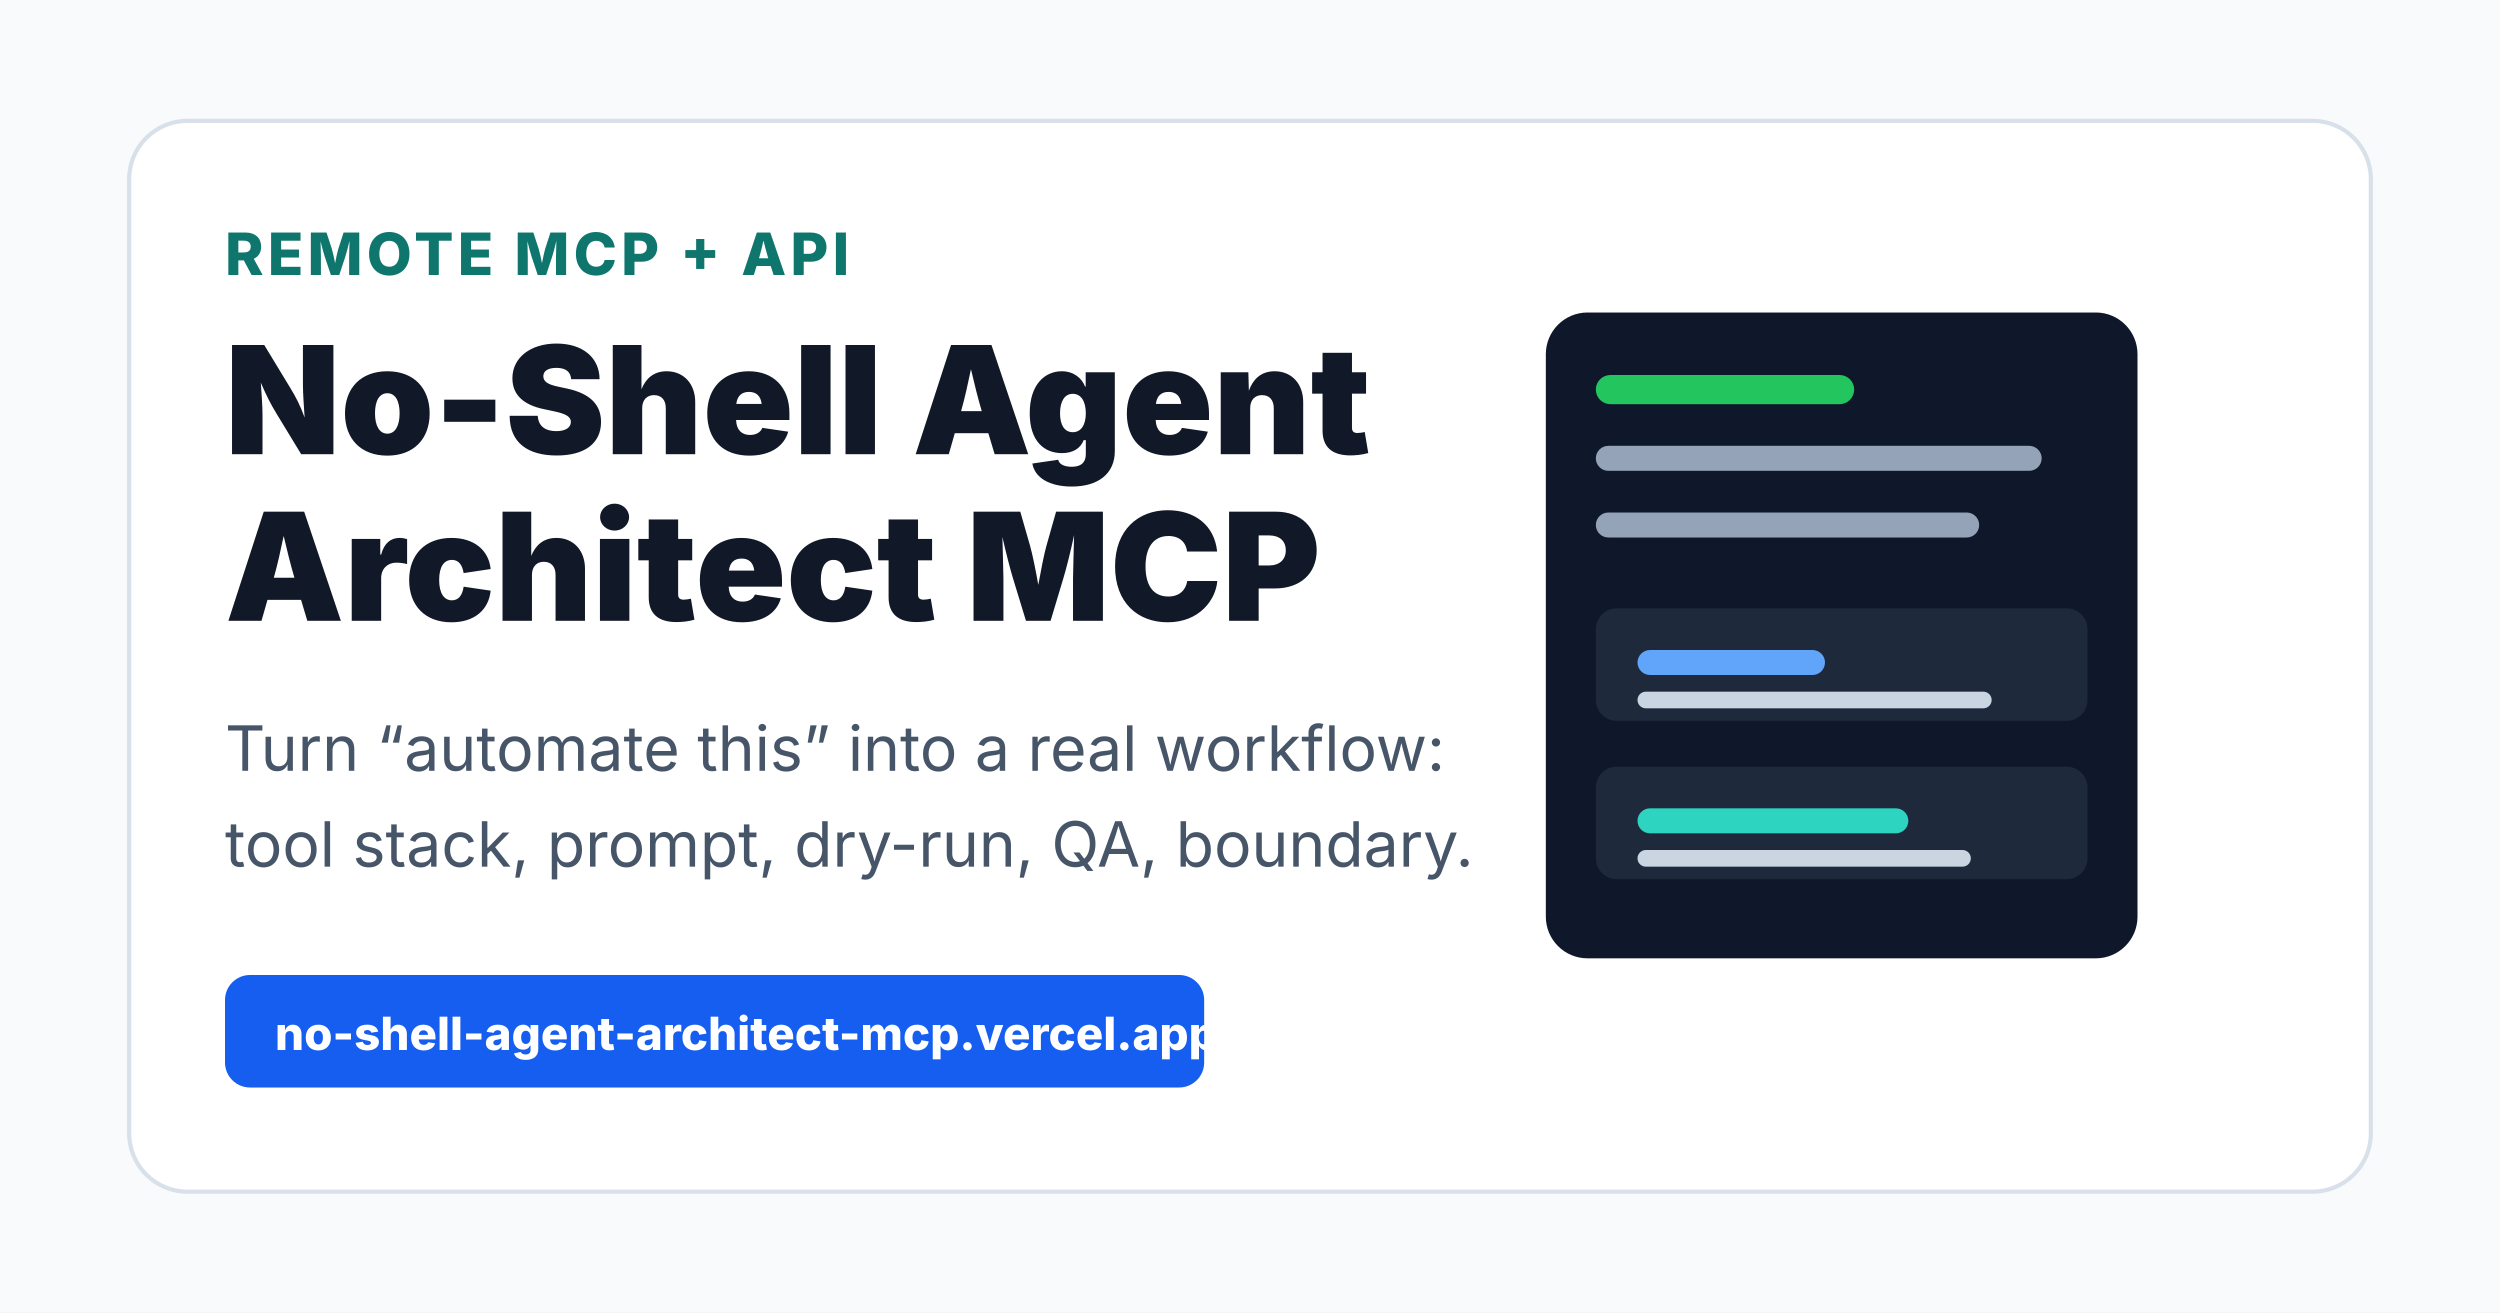
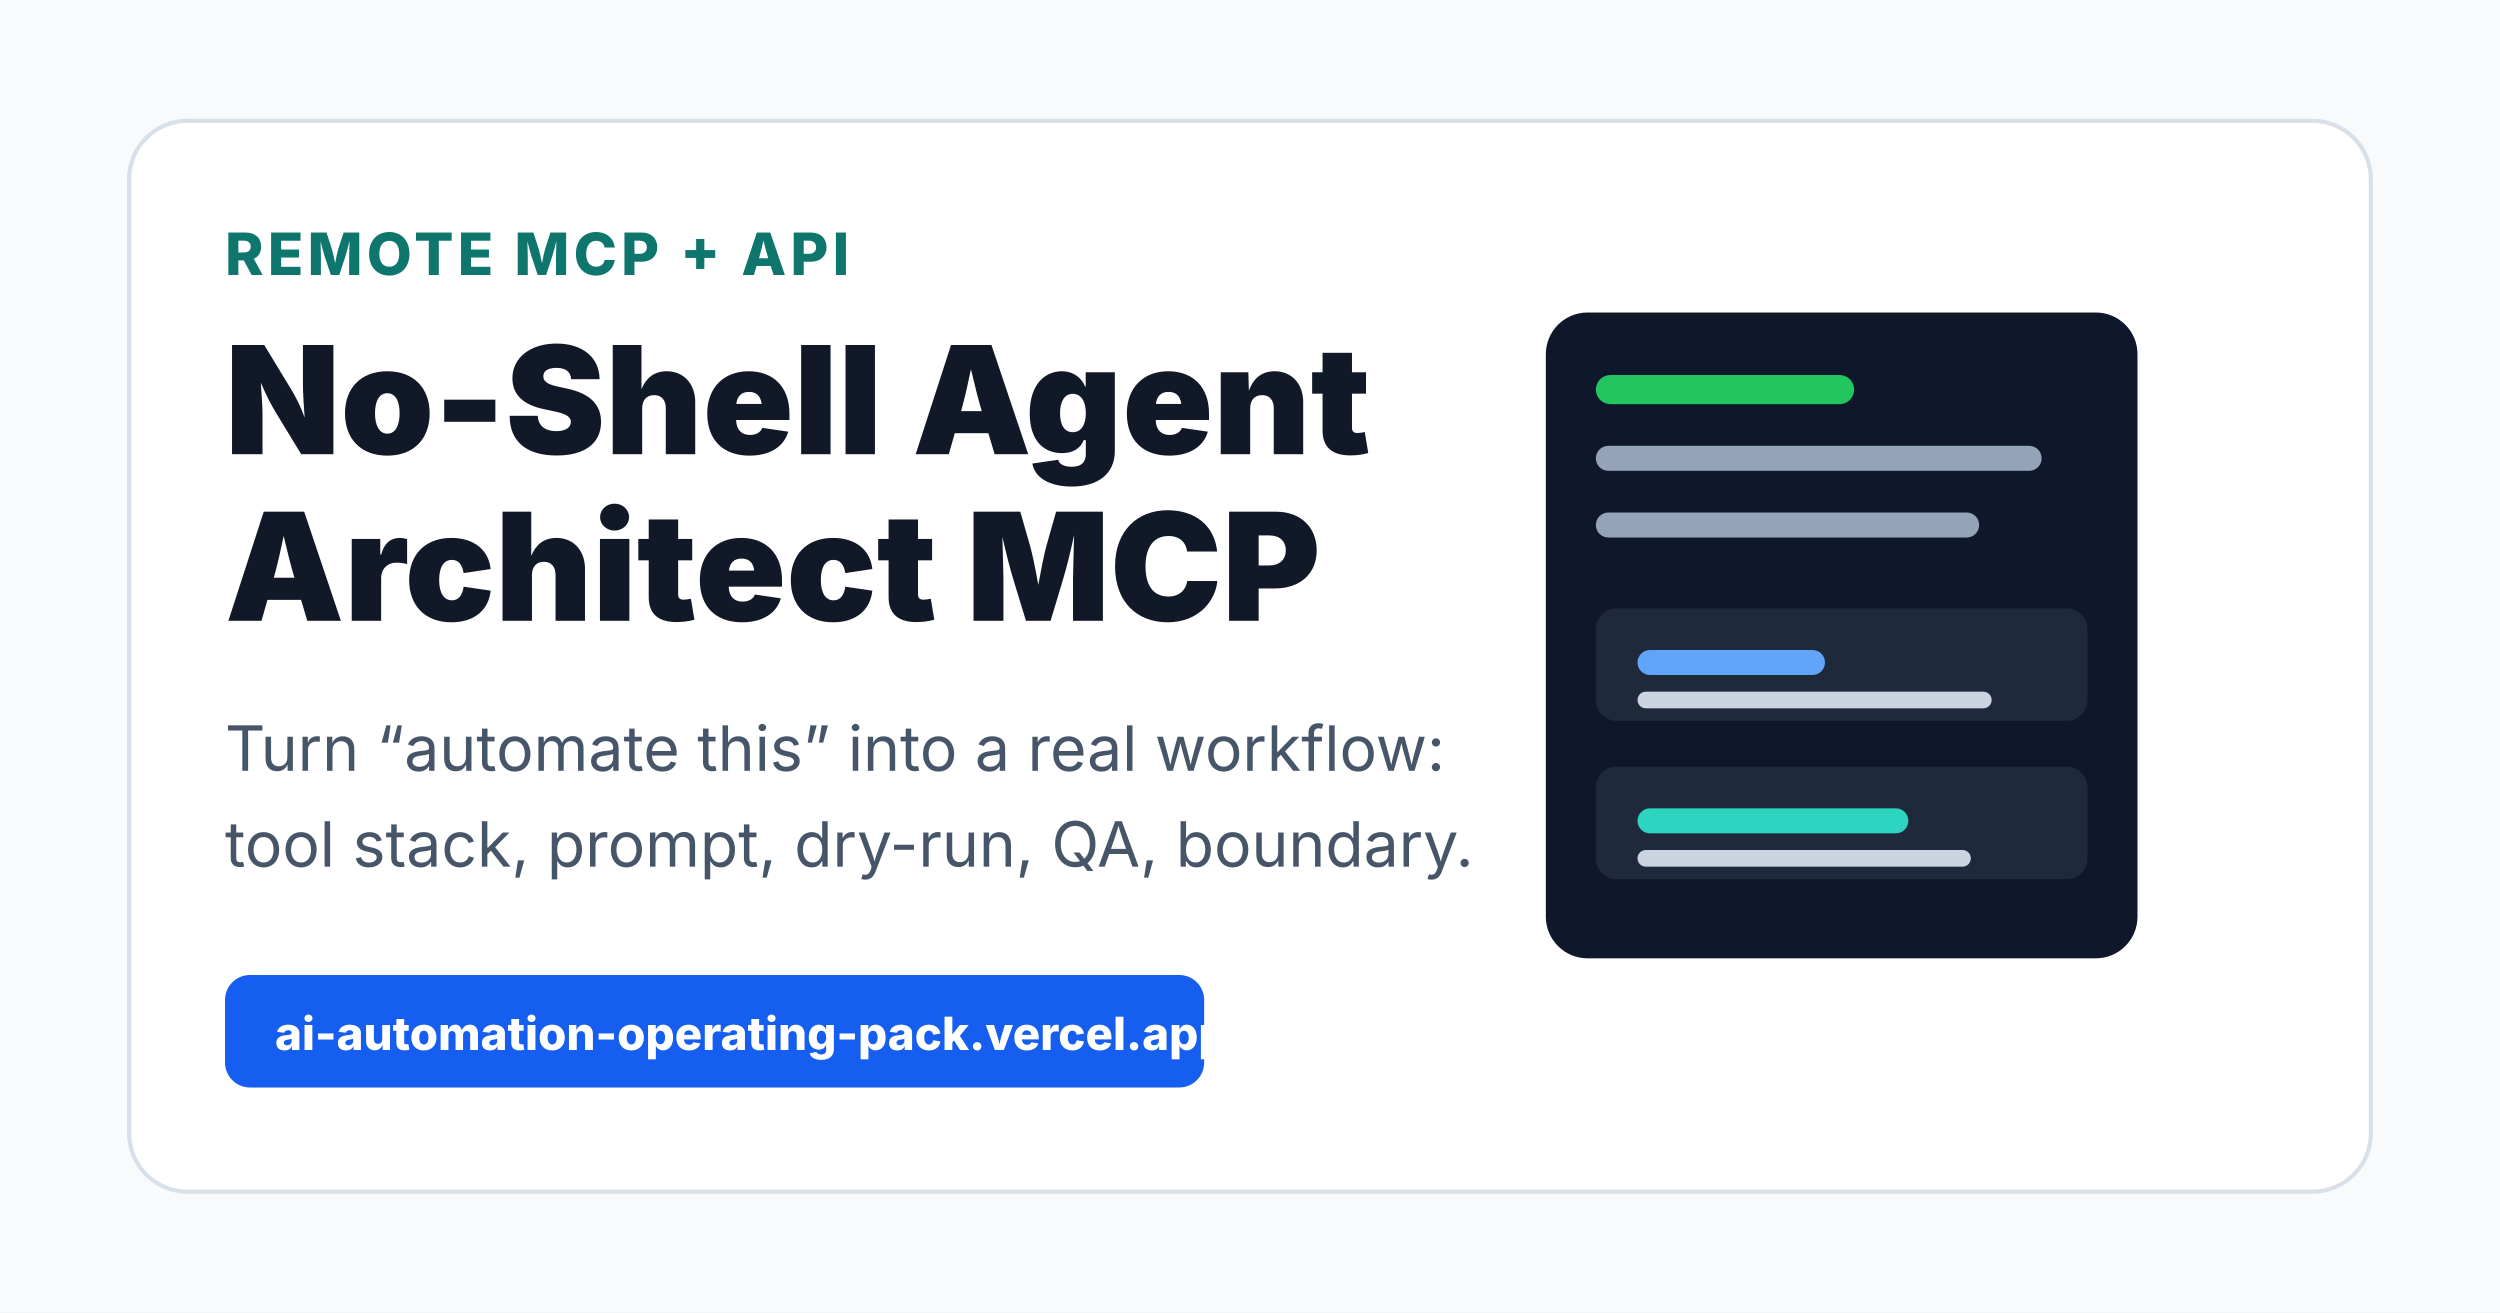
<svg xmlns="http://www.w3.org/2000/svg" width="1200" height="630" viewBox="0 0 1200 630" fill="none">
  <rect width="1200" height="630" fill="#F8FAFC" />
  <rect x="62" y="58" width="1076" height="514" rx="28" fill="white" stroke="#D8E0EA" stroke-width="2" />
  <text x="108" y="132" fill="#0F766E" font-family="Inter, Arial, sans-serif" font-size="28" font-weight="800" letter-spacing="2">REMOTE MCP + API</text>
  <text x="108" y="218" fill="#111827" font-family="Inter, Arial, sans-serif" font-size="72" font-weight="900">No-Shell Agent</text>
  <text x="108" y="298" fill="#111827" font-family="Inter, Arial, sans-serif" font-size="72" font-weight="900">Architect MCP</text>
  <text x="108" y="370" fill="#475569" font-family="Inter, Arial, sans-serif" font-size="30">Turn “automate this” into a real workflow:</text>
  <text x="108" y="416" fill="#475569" font-family="Inter, Arial, sans-serif" font-size="30">tool stack, prompt, dry-run, QA, boundary.</text>
  <rect x="108" y="468" width="470" height="54" rx="12" fill="#155EEF" />
-   <text x="132" y="504" fill="white" font-family="Inter, Arial, sans-serif" font-size="22" font-weight="800">no-shell-agent-architect-mcp.vercel.app</text>
+   <text x="132" y="504" fill="white" font-family="Inter, Arial, sans-serif" font-size="22" font-weight="800">ai-automation-operating-pack.vercel.app</text>
  <g transform="translate(742 150)">
    <rect width="284" height="310" rx="20" fill="#0F172A" />
    <rect x="24" y="30" width="124" height="14" rx="7" fill="#22C55E" />
    <rect x="24" y="64" width="214" height="12" rx="6" fill="#94A3B8" />
    <rect x="24" y="96" width="184" height="12" rx="6" fill="#94A3B8" />
    <rect x="24" y="142" width="236" height="54" rx="10" fill="#1E293B" />
    <rect x="44" y="162" width="90" height="12" rx="6" fill="#60A5FA" />
    <rect x="44" y="182" width="170" height="8" rx="4" fill="#CBD5E1" />
    <rect x="24" y="218" width="236" height="54" rx="10" fill="#1E293B" />
    <rect x="44" y="238" width="130" height="12" rx="6" fill="#2DD4BF" />
    <rect x="44" y="258" width="160" height="8" rx="4" fill="#CBD5E1" />
  </g>
</svg>
